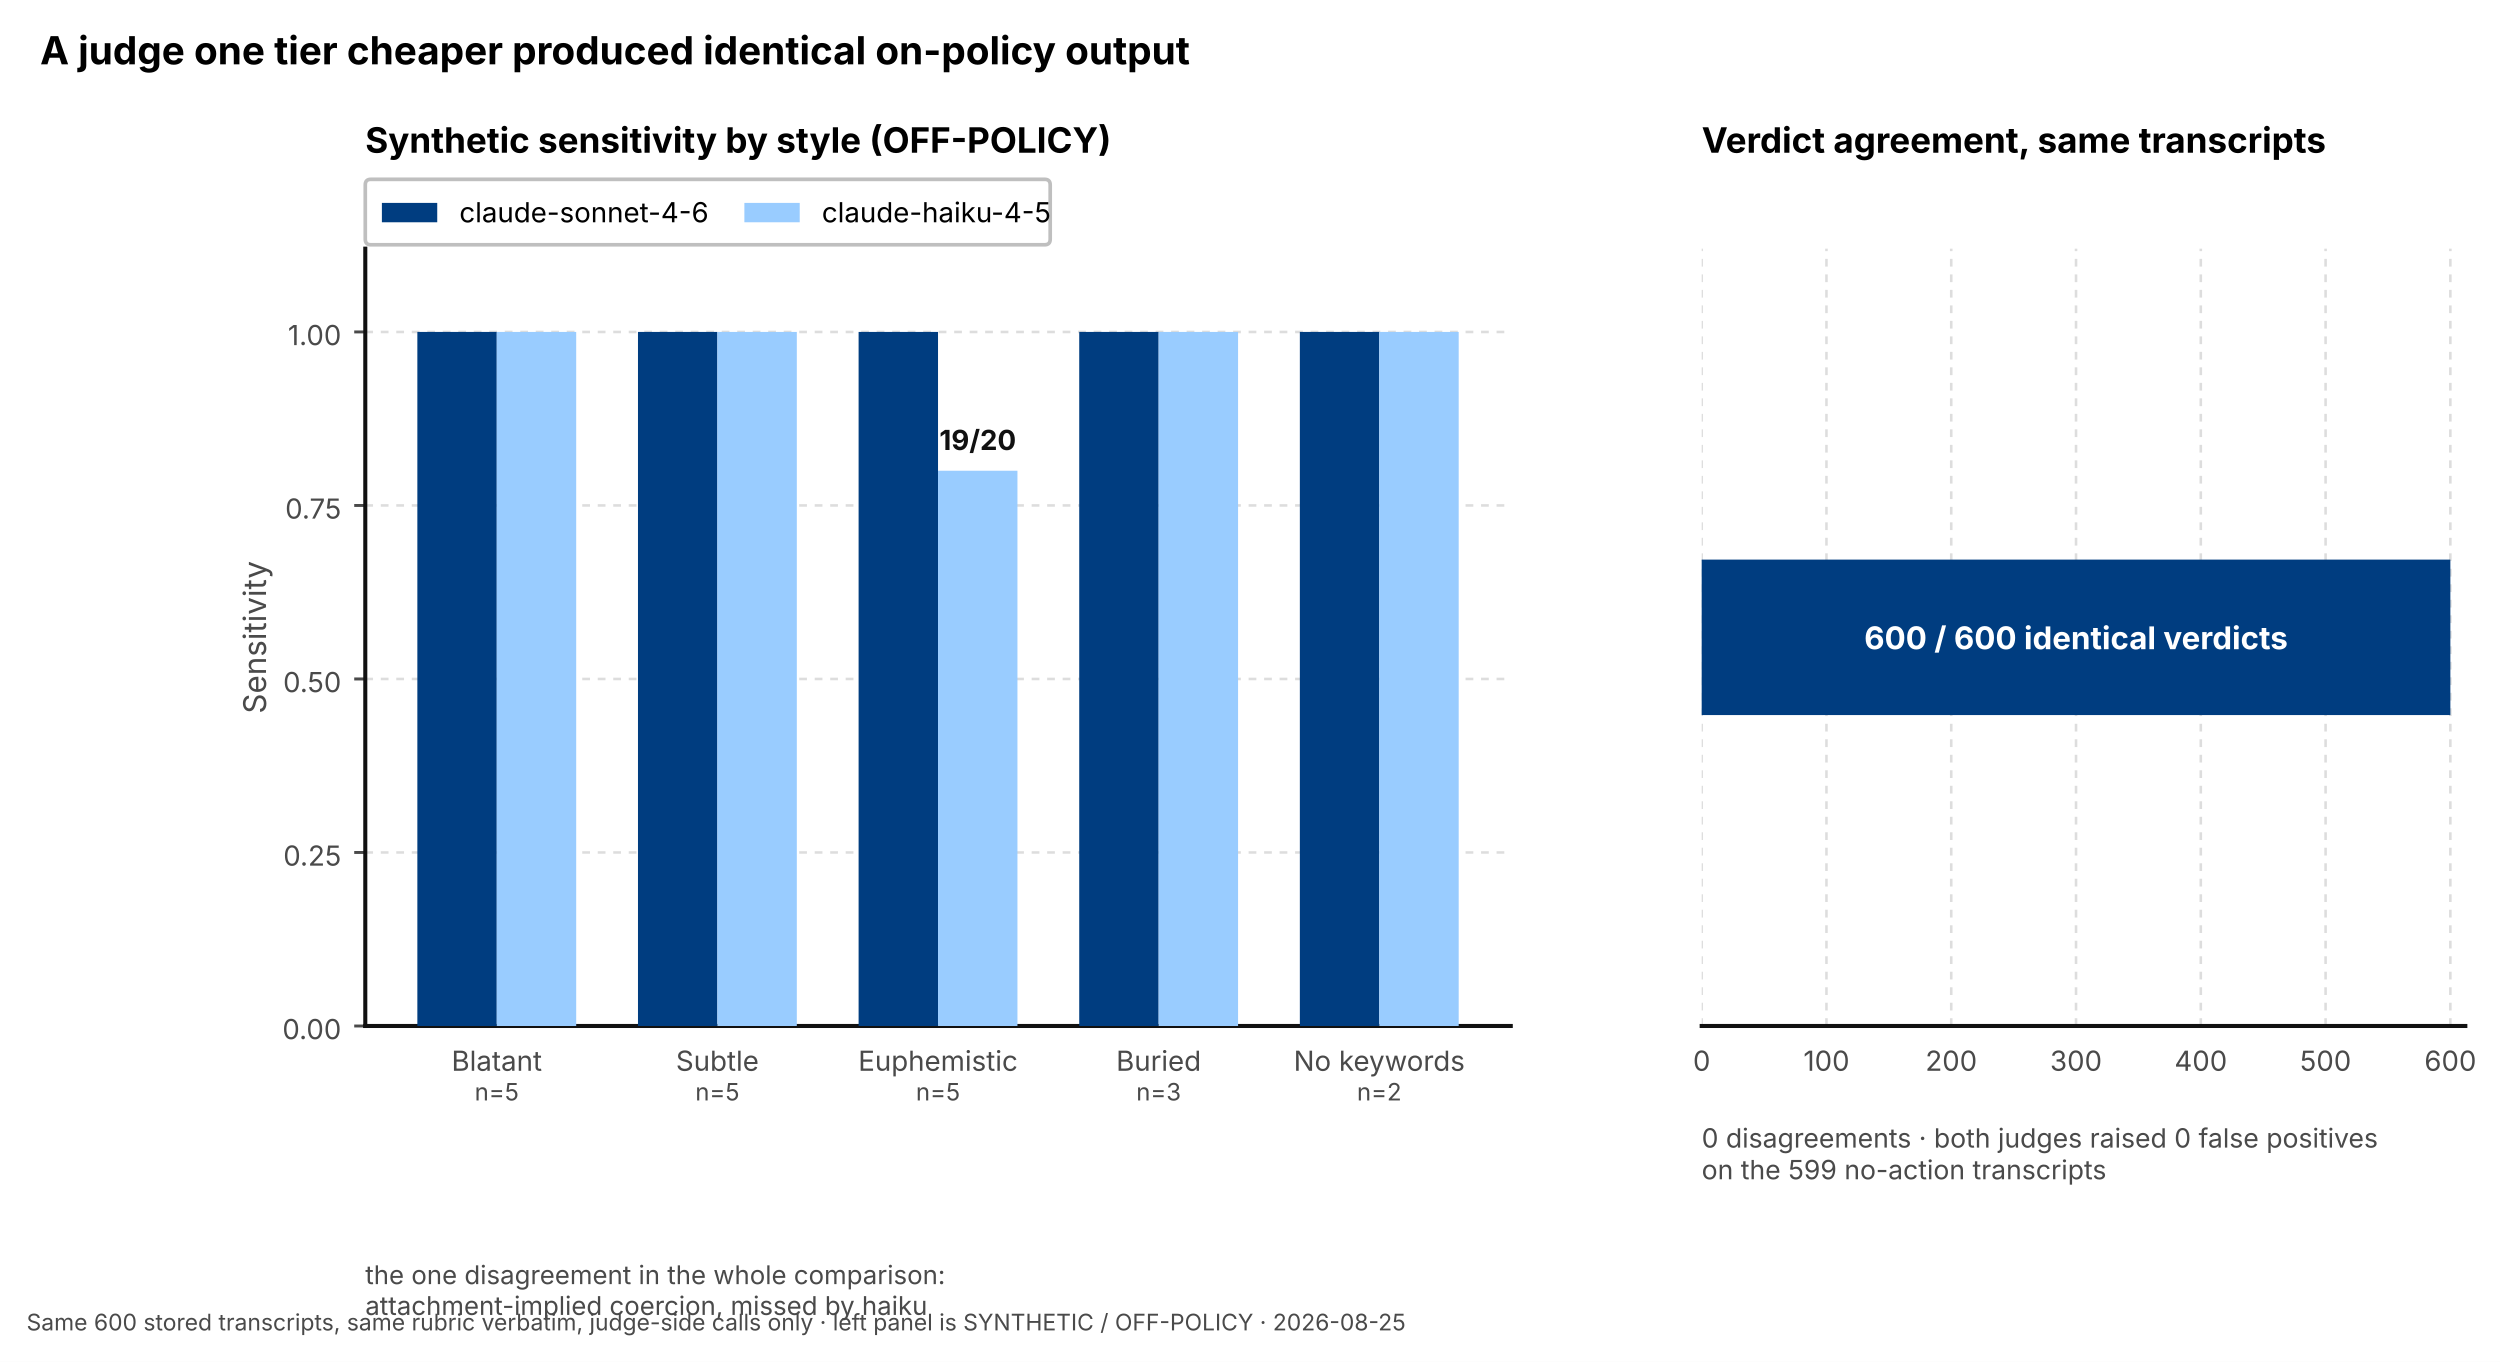
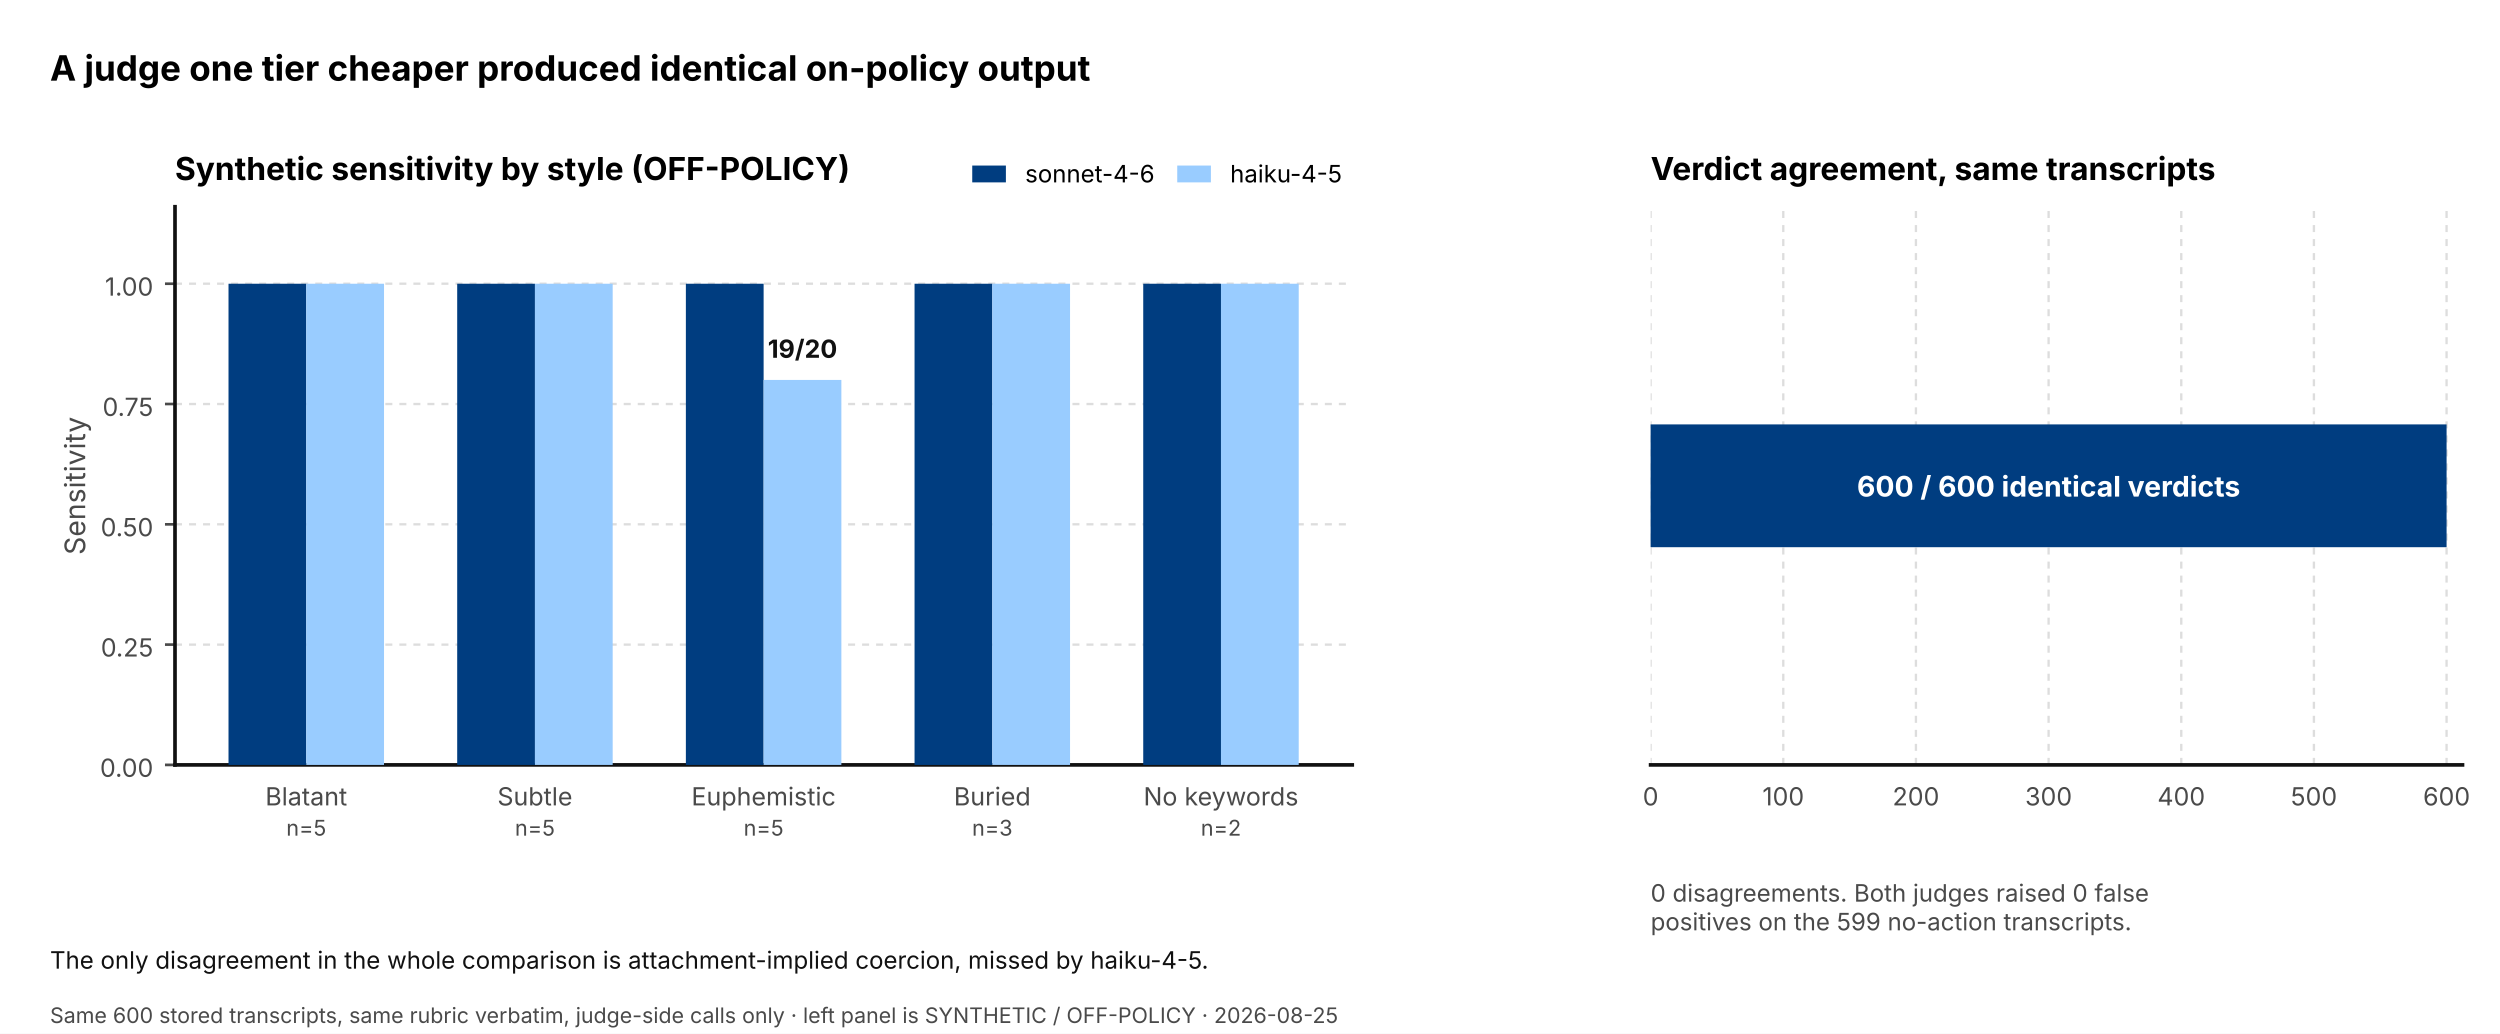
- <svg xmlns="http://www.w3.org/2000/svg" xmlns:xlink="http://www.w3.org/1999/xlink" width="677.556pt" height="369.095pt" viewBox="0 0 677.556 369.095" version="1.1">
+ <svg xmlns="http://www.w3.org/2000/svg" xmlns:xlink="http://www.w3.org/1999/xlink" width="748.8pt" height="309.6pt" viewBox="0 0 748.8 309.6" version="1.1">
  <defs>
    <style type="text/css">*{stroke-linejoin: round; stroke-linecap: butt}</style>
  </defs>
  <g id="figure_1">
    <g id="patch_1">
-       <path d="M 0 369.095  L 677.556 369.095  L 677.556 0  L 0 0  z " style="fill: #ffffff" />
+       <path d="M 0 309.6  L 748.8 309.6  L 748.8 0  L 0 0  z " style="fill: #ffffff" />
    </g>
    <g id="axes_1">
      <g id="patch_2">
-         <path d="M 99 278.064  L 409.451 278.064  L 409.451 67.392  L 99 67.392  z " style="fill: #ffffff" />
+         <path d="M 52.416 229.104  L 405.023 229.104  L 405.023 61.92  L 52.416 61.92  z " style="fill: #ffffff" />
      </g>
      <g id="matplotlib.axis_1">
        <g id="xtick_1">
          <g id="line2d_1" />
          <g id="text_1">
-             <text style="font-size: 7.5px; font-family: 'Inter', 'Helvetica Neue', 'Helvetica', 'Arial', 'DejaVu Sans', sans-serif; text-anchor: middle; fill: #4a4a4a" x="134.637" y="290.204" transform="rotate(-0 134.6373 290.204)">Blatant</text>
+             <text style="font-size: 7.5px; font-family: 'Inter', 'Helvetica Neue', 'Helvetica', 'Arial', 'DejaVu Sans', sans-serif; text-anchor: middle; fill: #4a4a4a" x="91.732" y="241.244" transform="rotate(-0 91.73155 241.244)">Blatant</text>
          </g>
        </g>
        <g id="xtick_2">
          <g id="line2d_2" />
          <g id="text_2">
-             <text style="font-size: 7.5px; font-family: 'Inter', 'Helvetica Neue', 'Helvetica', 'Arial', 'DejaVu Sans', sans-serif; text-anchor: middle; fill: #4a4a4a" x="194.431" y="290.204" transform="rotate(-0 194.4314 290.204)">Subtle</text>
+             <text style="font-size: 7.5px; font-family: 'Inter', 'Helvetica Neue', 'Helvetica', 'Arial', 'DejaVu Sans', sans-serif; text-anchor: middle; fill: #4a4a4a" x="160.226" y="241.244" transform="rotate(-0 160.2255 241.244)">Subtle</text>
          </g>
        </g>
        <g id="xtick_3">
          <g id="line2d_3" />
          <g id="text_3">
-             <text style="font-size: 7.5px; font-family: 'Inter', 'Helvetica Neue', 'Helvetica', 'Arial', 'DejaVu Sans', sans-serif; text-anchor: middle; fill: #4a4a4a" x="254.225" y="290.204" transform="rotate(-0 254.2255 290.204)">Euphemistic</text>
+             <text style="font-size: 7.5px; font-family: 'Inter', 'Helvetica Neue', 'Helvetica', 'Arial', 'DejaVu Sans', sans-serif; text-anchor: middle; fill: #4a4a4a" x="228.72" y="241.244" transform="rotate(-0 228.7195 241.244)">Euphemistic</text>
          </g>
        </g>
        <g id="xtick_4">
          <g id="line2d_4" />
          <g id="text_4">
-             <text style="font-size: 7.5px; font-family: 'Inter', 'Helvetica Neue', 'Helvetica', 'Arial', 'DejaVu Sans', sans-serif; text-anchor: middle; fill: #4a4a4a" x="314.02" y="290.204" transform="rotate(-0 314.0195 290.204)">Buried</text>
+             <text style="font-size: 7.5px; font-family: 'Inter', 'Helvetica Neue', 'Helvetica', 'Arial', 'DejaVu Sans', sans-serif; text-anchor: middle; fill: #4a4a4a" x="297.214" y="241.244" transform="rotate(-0 297.2135 241.244)">Buried</text>
          </g>
        </g>
        <g id="xtick_5">
          <g id="line2d_5" />
          <g id="text_5">
-             <text style="font-size: 7.5px; font-family: 'Inter', 'Helvetica Neue', 'Helvetica', 'Arial', 'DejaVu Sans', sans-serif; text-anchor: middle; fill: #4a4a4a" x="373.814" y="290.204" transform="rotate(-0 373.8136 290.204)">No keywords</text>
+             <text style="font-size: 7.5px; font-family: 'Inter', 'Helvetica Neue', 'Helvetica', 'Arial', 'DejaVu Sans', sans-serif; text-anchor: middle; fill: #4a4a4a" x="365.708" y="241.244" transform="rotate(-0 365.7075 241.244)">No keywords</text>
          </g>
        </g>
      </g>
      <g id="matplotlib.axis_2">
        <g id="ytick_1">
          <g id="line2d_6">
-             <path d="M 99 278.064  L 409.451 278.064  " clip-path="url(#pb33d103379)" style="fill: none; stroke-dasharray: 2.1,2.1; stroke-dashoffset: 0; stroke: #dddddd; stroke-width: 0.7" />
+             <path d="M 52.416 229.104  L 405.023 229.104  " clip-path="url(#p169e5418a9)" style="fill: none; stroke-dasharray: 2.1,2.1; stroke-dashoffset: 0; stroke: #dddddd; stroke-width: 0.7" />
          </g>
          <g id="line2d_7">
            <defs>
-               <path id="m14e0f2b092" d="M 0 0  L -3 0  " style="stroke: #4a4a4a; stroke-width: 0.8" />
+               <path id="m13aa5d0f88" d="M 0 0  L -3 0  " style="stroke: #4a4a4a; stroke-width: 0.8" />
            </defs>
            <g>
-               <use xlink:href="#m14e0f2b092" x="99" y="278.064" style="fill: #4a4a4a; stroke: #4a4a4a; stroke-width: 0.8" />
+               <use xlink:href="#m13aa5d0f88" x="52.416" y="229.104" style="fill: #4a4a4a; stroke: #4a4a4a; stroke-width: 0.8" />
            </g>
          </g>
          <g id="text_6">
-             <text style="font-size: 7.5px; font-family: 'Inter', 'Helvetica Neue', 'Helvetica', 'Arial', 'DejaVu Sans', sans-serif; text-anchor: end; fill: #4a4a4a" x="92.5" y="281.634" transform="rotate(-0 92.5 281.634)">0.00</text>
+             <text style="font-size: 7.5px; font-family: 'Inter', 'Helvetica Neue', 'Helvetica', 'Arial', 'DejaVu Sans', sans-serif; text-anchor: end; fill: #4a4a4a" x="45.916" y="232.674" transform="rotate(-0 45.916 232.674)">0.00</text>
          </g>
        </g>
        <g id="ytick_2">
          <g id="line2d_8">
-             <path d="M 99 231.039  L 409.451 231.039  " clip-path="url(#pb33d103379)" style="fill: none; stroke-dasharray: 2.1,2.1; stroke-dashoffset: 0; stroke: #dddddd; stroke-width: 0.7" />
+             <path d="M 52.416 193.073  L 405.023 193.073  " clip-path="url(#p169e5418a9)" style="fill: none; stroke-dasharray: 2.1,2.1; stroke-dashoffset: 0; stroke: #dddddd; stroke-width: 0.7" />
          </g>
          <g id="line2d_9">
            <g>
-               <use xlink:href="#m14e0f2b092" x="99" y="231.039" style="fill: #4a4a4a; stroke: #4a4a4a; stroke-width: 0.8" />
+               <use xlink:href="#m13aa5d0f88" x="52.416" y="193.073" style="fill: #4a4a4a; stroke: #4a4a4a; stroke-width: 0.8" />
            </g>
          </g>
          <g id="text_7">
-             <text style="font-size: 7.5px; font-family: 'Inter', 'Helvetica Neue', 'Helvetica', 'Arial', 'DejaVu Sans', sans-serif; text-anchor: end; fill: #4a4a4a" x="92.5" y="234.609" transform="rotate(-0 92.5 234.609)">0.25</text>
+             <text style="font-size: 7.5px; font-family: 'Inter', 'Helvetica Neue', 'Helvetica', 'Arial', 'DejaVu Sans', sans-serif; text-anchor: end; fill: #4a4a4a" x="45.916" y="196.643" transform="rotate(-0 45.916 196.643)">0.25</text>
          </g>
        </g>
        <g id="ytick_3">
          <g id="line2d_10">
-             <path d="M 99 184.014  L 409.451 184.014  " clip-path="url(#pb33d103379)" style="fill: none; stroke-dasharray: 2.1,2.1; stroke-dashoffset: 0; stroke: #dddddd; stroke-width: 0.7" />
+             <path d="M 52.416 157.042  L 405.023 157.042  " clip-path="url(#p169e5418a9)" style="fill: none; stroke-dasharray: 2.1,2.1; stroke-dashoffset: 0; stroke: #dddddd; stroke-width: 0.7" />
          </g>
          <g id="line2d_11">
            <g>
-               <use xlink:href="#m14e0f2b092" x="99" y="184.014" style="fill: #4a4a4a; stroke: #4a4a4a; stroke-width: 0.8" />
+               <use xlink:href="#m13aa5d0f88" x="52.416" y="157.042" style="fill: #4a4a4a; stroke: #4a4a4a; stroke-width: 0.8" />
            </g>
          </g>
          <g id="text_8">
-             <text style="font-size: 7.5px; font-family: 'Inter', 'Helvetica Neue', 'Helvetica', 'Arial', 'DejaVu Sans', sans-serif; text-anchor: end; fill: #4a4a4a" x="92.5" y="187.584" transform="rotate(-0 92.5 187.584)">0.50</text>
+             <text style="font-size: 7.5px; font-family: 'Inter', 'Helvetica Neue', 'Helvetica', 'Arial', 'DejaVu Sans', sans-serif; text-anchor: end; fill: #4a4a4a" x="45.916" y="160.612" transform="rotate(-0 45.916 160.6119)">0.50</text>
          </g>
        </g>
        <g id="ytick_4">
          <g id="line2d_12">
-             <path d="M 99 136.989  L 409.451 136.989  " clip-path="url(#pb33d103379)" style="fill: none; stroke-dasharray: 2.1,2.1; stroke-dashoffset: 0; stroke: #dddddd; stroke-width: 0.7" />
+             <path d="M 52.416 121.011  L 405.023 121.011  " clip-path="url(#p169e5418a9)" style="fill: none; stroke-dasharray: 2.1,2.1; stroke-dashoffset: 0; stroke: #dddddd; stroke-width: 0.7" />
          </g>
          <g id="line2d_13">
            <g>
-               <use xlink:href="#m14e0f2b092" x="99" y="136.989" style="fill: #4a4a4a; stroke: #4a4a4a; stroke-width: 0.8" />
+               <use xlink:href="#m13aa5d0f88" x="52.416" y="121.011" style="fill: #4a4a4a; stroke: #4a4a4a; stroke-width: 0.8" />
            </g>
          </g>
          <g id="text_9">
-             <text style="font-size: 7.5px; font-family: 'Inter', 'Helvetica Neue', 'Helvetica', 'Arial', 'DejaVu Sans', sans-serif; text-anchor: end; fill: #4a4a4a" x="92.5" y="140.559" transform="rotate(-0 92.5 140.559)">0.75</text>
+             <text style="font-size: 7.5px; font-family: 'Inter', 'Helvetica Neue', 'Helvetica', 'Arial', 'DejaVu Sans', sans-serif; text-anchor: end; fill: #4a4a4a" x="45.916" y="124.581" transform="rotate(-0 45.916 124.5809)">0.75</text>
          </g>
        </g>
        <g id="ytick_5">
          <g id="line2d_14">
-             <path d="M 99 89.964  L 409.451 89.964  " clip-path="url(#pb33d103379)" style="fill: none; stroke-dasharray: 2.1,2.1; stroke-dashoffset: 0; stroke: #dddddd; stroke-width: 0.7" />
+             <path d="M 52.416 84.98  L 405.023 84.98  " clip-path="url(#p169e5418a9)" style="fill: none; stroke-dasharray: 2.1,2.1; stroke-dashoffset: 0; stroke: #dddddd; stroke-width: 0.7" />
          </g>
          <g id="line2d_15">
            <g>
-               <use xlink:href="#m14e0f2b092" x="99" y="89.964" style="fill: #4a4a4a; stroke: #4a4a4a; stroke-width: 0.8" />
+               <use xlink:href="#m13aa5d0f88" x="52.416" y="84.98" style="fill: #4a4a4a; stroke: #4a4a4a; stroke-width: 0.8" />
            </g>
          </g>
          <g id="text_10">
-             <text style="font-size: 7.5px; font-family: 'Inter', 'Helvetica Neue', 'Helvetica', 'Arial', 'DejaVu Sans', sans-serif; text-anchor: end; fill: #4a4a4a" x="92.5" y="93.534" transform="rotate(-0 92.5 93.534)">1.00</text>
+             <text style="font-size: 7.5px; font-family: 'Inter', 'Helvetica Neue', 'Helvetica', 'Arial', 'DejaVu Sans', sans-serif; text-anchor: end; fill: #4a4a4a" x="45.916" y="88.55" transform="rotate(-0 45.916 88.54986)">1.00</text>
          </g>
        </g>
        <g id="text_11">
-           <text style="font-size: 8.5px; font-family: 'Inter', 'Helvetica Neue', 'Helvetica', 'Arial', 'DejaVu Sans', sans-serif; text-anchor: middle; fill: #4a4a4a" x="72.096" y="172.728" transform="rotate(-90 72.09614 172.728)">Sensitivity</text>
+           <text style="font-size: 8.5px; font-family: 'Inter', 'Helvetica Neue', 'Helvetica', 'Arial', 'DejaVu Sans', sans-serif; text-anchor: middle; fill: #4a4a4a" x="25.512" y="145.512" transform="rotate(-90 25.51214 145.512)">Sensitivity</text>
        </g>
      </g>
      <g id="patch_3">
-         <path d="M 99 278.064  L 99 67.392  " style="fill: none; stroke: #111111; stroke-width: 1.1; stroke-linejoin: miter; stroke-linecap: square" />
+         <path d="M 52.416 229.104  L 52.416 61.92  " style="fill: none; stroke: #111111; stroke-width: 1.1; stroke-linejoin: miter; stroke-linecap: square" />
      </g>
      <g id="patch_4">
-         <path d="M 99 278.064  L 409.451 278.064  " style="fill: none; stroke: #111111; stroke-width: 1.1; stroke-linejoin: miter; stroke-linecap: square" />
+         <path d="M 52.416 229.104  L 405.023 229.104  " style="fill: none; stroke: #111111; stroke-width: 1.1; stroke-linejoin: miter; stroke-linecap: square" />
      </g>
      <g id="patch_5">
-         <path d="M 113.111 278.064  L 134.637 278.064  L 134.637 89.964  L 113.111 89.964  z " clip-path="url(#pb33d103379)" style="fill: #003d80" />
+         <path d="M 68.444 229.104  L 91.732 229.104  L 91.732 84.98  L 68.444 84.98  z " clip-path="url(#p169e5418a9)" style="fill: #003d80" />
      </g>
      <g id="patch_6">
-         <path d="M 172.905 278.064  L 194.431 278.064  L 194.431 89.964  L 172.905 89.964  z " clip-path="url(#pb33d103379)" style="fill: #003d80" />
+         <path d="M 136.938 229.104  L 160.226 229.104  L 160.226 84.98  L 136.938 84.98  z " clip-path="url(#p169e5418a9)" style="fill: #003d80" />
      </g>
      <g id="patch_7">
-         <path d="M 232.7 278.064  L 254.225 278.064  L 254.225 89.964  L 232.7 89.964  z " clip-path="url(#pb33d103379)" style="fill: #003d80" />
+         <path d="M 205.432 229.104  L 228.72 229.104  L 228.72 84.98  L 205.432 84.98  z " clip-path="url(#p169e5418a9)" style="fill: #003d80" />
      </g>
      <g id="patch_8">
-         <path d="M 292.494 278.064  L 314.02 278.064  L 314.02 89.964  L 292.494 89.964  z " clip-path="url(#pb33d103379)" style="fill: #003d80" />
+         <path d="M 273.926 229.104  L 297.214 229.104  L 297.214 84.98  L 273.926 84.98  z " clip-path="url(#p169e5418a9)" style="fill: #003d80" />
      </g>
      <g id="patch_9">
-         <path d="M 352.288 278.064  L 373.814 278.064  L 373.814 89.964  L 352.288 89.964  z " clip-path="url(#pb33d103379)" style="fill: #003d80" />
+         <path d="M 342.42 229.104  L 365.708 229.104  L 365.708 84.98  L 342.42 84.98  z " clip-path="url(#p169e5418a9)" style="fill: #003d80" />
      </g>
      <g id="patch_10">
-         <path d="M 134.637 278.064  L 156.163 278.064  L 156.163 89.964  L 134.637 89.964  z " clip-path="url(#pb33d103379)" style="fill: #99ccff" />
+         <path d="M 91.732 229.104  L 115.02 229.104  L 115.02 84.98  L 91.732 84.98  z " clip-path="url(#p169e5418a9)" style="fill: #99ccff" />
      </g>
      <g id="patch_11">
-         <path d="M 194.431 278.064  L 215.957 278.064  L 215.957 89.964  L 194.431 89.964  z " clip-path="url(#pb33d103379)" style="fill: #99ccff" />
+         <path d="M 160.226 229.104  L 183.513 229.104  L 183.513 84.98  L 160.226 84.98  z " clip-path="url(#p169e5418a9)" style="fill: #99ccff" />
      </g>
      <g id="patch_12">
-         <path d="M 254.225 278.064  L 275.751 278.064  L 275.751 127.584  L 254.225 127.584  z " clip-path="url(#pb33d103379)" style="fill: #99ccff" />
+         <path d="M 228.72 229.104  L 252.007 229.104  L 252.007 113.805  L 228.72 113.805  z " clip-path="url(#p169e5418a9)" style="fill: #99ccff" />
      </g>
      <g id="patch_13">
-         <path d="M 314.02 278.064  L 335.545 278.064  L 335.545 89.964  L 314.02 89.964  z " clip-path="url(#pb33d103379)" style="fill: #99ccff" />
+         <path d="M 297.214 229.104  L 320.501 229.104  L 320.501 84.98  L 297.214 84.98  z " clip-path="url(#p169e5418a9)" style="fill: #99ccff" />
      </g>
      <g id="patch_14">
-         <path d="M 373.814 278.064  L 395.34 278.064  L 395.34 89.964  L 373.814 89.964  z " clip-path="url(#pb33d103379)" style="fill: #99ccff" />
+         <path d="M 365.708 229.104  L 388.995 229.104  L 388.995 84.98  L 365.708 84.98  z " clip-path="url(#p169e5418a9)" style="fill: #99ccff" />
      </g>
      <g id="text_12">
-         <text style="font-size: 6.5px; font-family: 'Inter', 'Helvetica Neue', 'Helvetica', 'Arial', 'DejaVu Sans', sans-serif; text-anchor: middle; fill: #4a4a4a" x="134.637" y="298.252" transform="rotate(-0 134.6373 298.252)">n=5</text>
+         <text style="font-size: 6.5px; font-family: 'Inter', 'Helvetica Neue', 'Helvetica', 'Arial', 'DejaVu Sans', sans-serif; text-anchor: middle; fill: #4a4a4a" x="91.732" y="250.292" transform="rotate(-0 91.73155 250.292)">n=5</text>
      </g>
      <g id="text_13">
-         <text style="font-size: 6.5px; font-family: 'Inter', 'Helvetica Neue', 'Helvetica', 'Arial', 'DejaVu Sans', sans-serif; text-anchor: middle; fill: #4a4a4a" x="194.431" y="298.252" transform="rotate(-0 194.4314 298.252)">n=5</text>
+         <text style="font-size: 6.5px; font-family: 'Inter', 'Helvetica Neue', 'Helvetica', 'Arial', 'DejaVu Sans', sans-serif; text-anchor: middle; fill: #4a4a4a" x="160.226" y="250.292" transform="rotate(-0 160.2255 250.292)">n=5</text>
      </g>
      <g id="text_14">
-         <text style="font-size: 6.5px; font-family: 'Inter', 'Helvetica Neue', 'Helvetica', 'Arial', 'DejaVu Sans', sans-serif; text-anchor: middle; fill: #4a4a4a" x="254.225" y="298.252" transform="rotate(-0 254.2255 298.252)">n=5</text>
+         <text style="font-size: 6.5px; font-family: 'Inter', 'Helvetica Neue', 'Helvetica', 'Arial', 'DejaVu Sans', sans-serif; text-anchor: middle; fill: #4a4a4a" x="228.72" y="250.292" transform="rotate(-0 228.7195 250.292)">n=5</text>
      </g>
      <g id="text_15">
-         <text style="font-size: 6.5px; font-family: 'Inter', 'Helvetica Neue', 'Helvetica', 'Arial', 'DejaVu Sans', sans-serif; text-anchor: middle; fill: #4a4a4a" x="314.02" y="298.252" transform="rotate(-0 314.0195 298.252)">n=3</text>
+         <text style="font-size: 6.5px; font-family: 'Inter', 'Helvetica Neue', 'Helvetica', 'Arial', 'DejaVu Sans', sans-serif; text-anchor: middle; fill: #4a4a4a" x="297.214" y="250.292" transform="rotate(-0 297.2135 250.292)">n=3</text>
      </g>
      <g id="text_16">
-         <text style="font-size: 6.5px; font-family: 'Inter', 'Helvetica Neue', 'Helvetica', 'Arial', 'DejaVu Sans', sans-serif; text-anchor: middle; fill: #4a4a4a" x="373.814" y="298.252" transform="rotate(-0 373.8136 298.252)">n=2</text>
+         <text style="font-size: 6.5px; font-family: 'Inter', 'Helvetica Neue', 'Helvetica', 'Arial', 'DejaVu Sans', sans-serif; text-anchor: middle; fill: #4a4a4a" x="365.708" y="250.292" transform="rotate(-0 365.7075 250.292)">n=2</text>
      </g>
      <g id="text_17">
-         <text style="font-weight: 700; font-size: 7.5px; font-family: 'Inter', 'Helvetica Neue', 'Helvetica', 'Arial', 'DejaVu Sans', sans-serif; text-anchor: middle; fill: #111111" x="264.988" y="121.957" transform="rotate(-0 264.9884 121.9565)">19/20</text>
+         <text style="font-weight: 700; font-size: 7.5px; font-family: 'Inter', 'Helvetica Neue', 'Helvetica', 'Arial', 'DejaVu Sans', sans-serif; text-anchor: middle; fill: #111111" x="240.364" y="107.177" transform="rotate(-0 240.3635 107.1772)">19/20</text>
      </g>
      <g id="text_18">
-         <text style="font-size: 7px; font-family: 'Inter', 'Helvetica Neue', 'Helvetica', 'Arial', 'DejaVu Sans', sans-serif; fill: #4a4a4a" transform="translate(99 348.0276)">the one disagreement in the whole comparison:</text>
-         <text style="font-size: 7px; font-family: 'Inter', 'Helvetica Neue', 'Helvetica', 'Arial', 'DejaVu Sans', sans-serif; fill: #4a4a4a" transform="translate(99 356.3786)">attachment-implied coercion, missed by haiku</text>
-       </g>
-       <g id="text_19">
-         <text style="font-weight: 700; font-size: 9.5px; font-family: 'Inter', 'Helvetica Neue', 'Helvetica', 'Arial', 'DejaVu Sans', sans-serif; text-anchor: start" x="99" y="41.392" transform="rotate(-0 99 41.392)">Synthetic sensitivity by style  (OFF-POLICY)</text>
+         <text style="font-weight: 700; font-size: 9.5px; font-family: 'Inter', 'Helvetica Neue', 'Helvetica', 'Arial', 'DejaVu Sans', sans-serif; text-anchor: start" x="52.416" y="53.92" transform="rotate(-0 52.416 53.92)">Synthetic sensitivity by style  (OFF-POLICY)</text>
      </g>
      <g id="legend_1">
        <g id="patch_15">
-           <path d="M 100.5 66.339  L 283.126 66.339  Q 284.626 66.339 284.626 64.839  L 284.626 50.101  Q 284.626 48.601 283.126 48.601  L 100.5 48.601  Q 99 48.601 99 50.101  L 99 64.839  Q 99 66.339 100.5 66.339  z " style="fill: #ffffff; stroke: #bfbfbf; stroke-linejoin: miter" />
+           <path d="M 291.206 54.626  L 301.286 54.626  L 301.286 49.586  L 291.206 49.586  z " style="fill: #003d80" />
+         </g>
+         <g id="text_19">
+           <text style="font-size: 7.2px; font-family: 'Inter', 'Helvetica Neue', 'Helvetica', 'Arial', 'DejaVu Sans', sans-serif; text-anchor: start" x="307.046" y="54.626" transform="rotate(-0 307.0457 54.6264)">sonnet-4-6</text>
        </g>
        <g id="patch_16">
-           <path d="M 103.5 60.241  L 118.5 60.241  L 118.5 54.991  L 103.5 54.991  z " style="fill: #003d80" />
+           <path d="M 352.607 54.626  L 362.687 54.626  L 362.687 49.586  L 352.607 49.586  z " style="fill: #99ccff" />
        </g>
        <g id="text_20">
-           <text style="font-size: 7.5px; font-family: 'Inter', 'Helvetica Neue', 'Helvetica', 'Arial', 'DejaVu Sans', sans-serif; text-anchor: start" x="124.5" y="60.241" transform="rotate(-0 124.5 60.24114)">claude-sonnet-4-6</text>
-         </g>
-         <g id="patch_17">
-           <path d="M 201.743 60.241  L 216.743 60.241  L 216.743 54.991  L 201.743 54.991  z " style="fill: #99ccff" />
-         </g>
-         <g id="text_21">
-           <text style="font-size: 7.5px; font-family: 'Inter', 'Helvetica Neue', 'Helvetica', 'Arial', 'DejaVu Sans', sans-serif; text-anchor: start" x="222.743" y="60.241" transform="rotate(-0 222.743 60.24114)">claude-haiku-4-5</text>
+           <text style="font-size: 7.2px; font-family: 'Inter', 'Helvetica Neue', 'Helvetica', 'Arial', 'DejaVu Sans', sans-serif; text-anchor: start" x="368.447" y="54.626" transform="rotate(-0 368.4471 54.6264)">haiku-4-5</text>
        </g>
      </g>
    </g>
    <g id="axes_2">
-       <g id="patch_18">
-         <path d="M 461.193 278.064  L 668.16 278.064  L 668.16 67.392  L 461.193 67.392  z " style="fill: #ffffff" />
+       <g id="patch_17">
+         <path d="M 494.391 229.104  L 737.568 229.104  L 737.568 61.92  L 494.391 61.92  z " style="fill: #ffffff" />
      </g>
      <g id="matplotlib.axis_3">
        <g id="xtick_6">
          <g id="line2d_16">
-             <path d="M 461.193 278.064  L 461.193 67.392  " clip-path="url(#pd6917f5729)" style="fill: none; stroke-dasharray: 2.1,2.1; stroke-dashoffset: 0; stroke: #dddddd; stroke-width: 0.7" />
+             <path d="M 494.391 229.104  L 494.391 61.92  " clip-path="url(#p5c16456f39)" style="fill: none; stroke-dasharray: 2.1,2.1; stroke-dashoffset: 0; stroke: #dddddd; stroke-width: 0.7" />
          </g>
          <g id="line2d_17" />
-           <g id="text_22">
-             <text style="font-size: 7.5px; font-family: 'Inter', 'Helvetica Neue', 'Helvetica', 'Arial', 'DejaVu Sans', sans-serif; text-anchor: middle; fill: #4a4a4a" x="461.193" y="290.204" transform="rotate(-0 461.1927 290.204)">0</text>
+           <g id="text_21">
+             <text style="font-size: 7.5px; font-family: 'Inter', 'Helvetica Neue', 'Helvetica', 'Arial', 'DejaVu Sans', sans-serif; text-anchor: middle; fill: #4a4a4a" x="494.391" y="241.244" transform="rotate(-0 494.3907 241.244)">0</text>
          </g>
        </g>
        <g id="xtick_7">
          <g id="line2d_18">
-             <path d="M 495.011 278.064  L 495.011 67.392  " clip-path="url(#pd6917f5729)" style="fill: none; stroke-dasharray: 2.1,2.1; stroke-dashoffset: 0; stroke: #dddddd; stroke-width: 0.7" />
+             <path d="M 534.126 229.104  L 534.126 61.92  " clip-path="url(#p5c16456f39)" style="fill: none; stroke-dasharray: 2.1,2.1; stroke-dashoffset: 0; stroke: #dddddd; stroke-width: 0.7" />
          </g>
          <g id="line2d_19" />
-           <g id="text_23">
-             <text style="font-size: 7.5px; font-family: 'Inter', 'Helvetica Neue', 'Helvetica', 'Arial', 'DejaVu Sans', sans-serif; text-anchor: middle; fill: #4a4a4a" x="495.011" y="290.204" transform="rotate(-0 495.0109 290.204)">100</text>
+           <g id="text_22">
+             <text style="font-size: 7.5px; font-family: 'Inter', 'Helvetica Neue', 'Helvetica', 'Arial', 'DejaVu Sans', sans-serif; text-anchor: middle; fill: #4a4a4a" x="534.126" y="241.244" transform="rotate(-0 534.1256 241.244)">100</text>
          </g>
        </g>
        <g id="xtick_8">
          <g id="line2d_20">
-             <path d="M 528.829 278.064  L 528.829 67.392  " clip-path="url(#pd6917f5729)" style="fill: none; stroke-dasharray: 2.1,2.1; stroke-dashoffset: 0; stroke: #dddddd; stroke-width: 0.7" />
+             <path d="M 573.86 229.104  L 573.86 61.92  " clip-path="url(#p5c16456f39)" style="fill: none; stroke-dasharray: 2.1,2.1; stroke-dashoffset: 0; stroke: #dddddd; stroke-width: 0.7" />
          </g>
          <g id="line2d_21" />
-           <g id="text_24">
-             <text style="font-size: 7.5px; font-family: 'Inter', 'Helvetica Neue', 'Helvetica', 'Arial', 'DejaVu Sans', sans-serif; text-anchor: middle; fill: #4a4a4a" x="528.829" y="290.204" transform="rotate(-0 528.8291 290.204)">200</text>
+           <g id="text_23">
+             <text style="font-size: 7.5px; font-family: 'Inter', 'Helvetica Neue', 'Helvetica', 'Arial', 'DejaVu Sans', sans-serif; text-anchor: middle; fill: #4a4a4a" x="573.86" y="241.244" transform="rotate(-0 573.8604 241.244)">200</text>
          </g>
        </g>
        <g id="xtick_9">
          <g id="line2d_22">
-             <path d="M 562.647 278.064  L 562.647 67.392  " clip-path="url(#pd6917f5729)" style="fill: none; stroke-dasharray: 2.1,2.1; stroke-dashoffset: 0; stroke: #dddddd; stroke-width: 0.7" />
+             <path d="M 613.595 229.104  L 613.595 61.92  " clip-path="url(#p5c16456f39)" style="fill: none; stroke-dasharray: 2.1,2.1; stroke-dashoffset: 0; stroke: #dddddd; stroke-width: 0.7" />
          </g>
          <g id="line2d_23" />
-           <g id="text_25">
-             <text style="font-size: 7.5px; font-family: 'Inter', 'Helvetica Neue', 'Helvetica', 'Arial', 'DejaVu Sans', sans-serif; text-anchor: middle; fill: #4a4a4a" x="562.647" y="290.204" transform="rotate(-0 562.6473 290.204)">300</text>
+           <g id="text_24">
+             <text style="font-size: 7.5px; font-family: 'Inter', 'Helvetica Neue', 'Helvetica', 'Arial', 'DejaVu Sans', sans-serif; text-anchor: middle; fill: #4a4a4a" x="613.595" y="241.244" transform="rotate(-0 613.5953 241.244)">300</text>
          </g>
        </g>
        <g id="xtick_10">
          <g id="line2d_24">
-             <path d="M 596.465 278.064  L 596.465 67.392  " clip-path="url(#pd6917f5729)" style="fill: none; stroke-dasharray: 2.1,2.1; stroke-dashoffset: 0; stroke: #dddddd; stroke-width: 0.7" />
+             <path d="M 653.33 229.104  L 653.33 61.92  " clip-path="url(#p5c16456f39)" style="fill: none; stroke-dasharray: 2.1,2.1; stroke-dashoffset: 0; stroke: #dddddd; stroke-width: 0.7" />
          </g>
          <g id="line2d_25" />
-           <g id="text_26">
-             <text style="font-size: 7.5px; font-family: 'Inter', 'Helvetica Neue', 'Helvetica', 'Arial', 'DejaVu Sans', sans-serif; text-anchor: middle; fill: #4a4a4a" x="596.465" y="290.204" transform="rotate(-0 596.4655 290.204)">400</text>
+           <g id="text_25">
+             <text style="font-size: 7.5px; font-family: 'Inter', 'Helvetica Neue', 'Helvetica', 'Arial', 'DejaVu Sans', sans-serif; text-anchor: middle; fill: #4a4a4a" x="653.33" y="241.244" transform="rotate(-0 653.3301 241.244)">400</text>
          </g>
        </g>
        <g id="xtick_11">
          <g id="line2d_26">
-             <path d="M 630.284 278.064  L 630.284 67.392  " clip-path="url(#pd6917f5729)" style="fill: none; stroke-dasharray: 2.1,2.1; stroke-dashoffset: 0; stroke: #dddddd; stroke-width: 0.7" />
+             <path d="M 693.065 229.104  L 693.065 61.92  " clip-path="url(#p5c16456f39)" style="fill: none; stroke-dasharray: 2.1,2.1; stroke-dashoffset: 0; stroke: #dddddd; stroke-width: 0.7" />
          </g>
          <g id="line2d_27" />
-           <g id="text_27">
-             <text style="font-size: 7.5px; font-family: 'Inter', 'Helvetica Neue', 'Helvetica', 'Arial', 'DejaVu Sans', sans-serif; text-anchor: middle; fill: #4a4a4a" x="630.284" y="290.204" transform="rotate(-0 630.2836 290.204)">500</text>
+           <g id="text_26">
+             <text style="font-size: 7.5px; font-family: 'Inter', 'Helvetica Neue', 'Helvetica', 'Arial', 'DejaVu Sans', sans-serif; text-anchor: middle; fill: #4a4a4a" x="693.065" y="241.244" transform="rotate(-0 693.065 241.244)">500</text>
          </g>
        </g>
        <g id="xtick_12">
          <g id="line2d_28">
-             <path d="M 664.102 278.064  L 664.102 67.392  " clip-path="url(#pd6917f5729)" style="fill: none; stroke-dasharray: 2.1,2.1; stroke-dashoffset: 0; stroke: #dddddd; stroke-width: 0.7" />
+             <path d="M 732.8 229.104  L 732.8 61.92  " clip-path="url(#p5c16456f39)" style="fill: none; stroke-dasharray: 2.1,2.1; stroke-dashoffset: 0; stroke: #dddddd; stroke-width: 0.7" />
          </g>
          <g id="line2d_29" />
-           <g id="text_28">
-             <text style="font-size: 7.5px; font-family: 'Inter', 'Helvetica Neue', 'Helvetica', 'Arial', 'DejaVu Sans', sans-serif; text-anchor: middle; fill: #4a4a4a" x="664.102" y="290.204" transform="rotate(-0 664.1018 290.204)">600</text>
+           <g id="text_27">
+             <text style="font-size: 7.5px; font-family: 'Inter', 'Helvetica Neue', 'Helvetica', 'Arial', 'DejaVu Sans', sans-serif; text-anchor: middle; fill: #4a4a4a" x="732.8" y="241.244" transform="rotate(-0 732.7998 241.244)">600</text>
          </g>
        </g>
      </g>
      <g id="matplotlib.axis_4" />
+       <g id="patch_18">
+         <path d="M 494.391 229.104  L 737.568 229.104  " style="fill: none; stroke: #111111; stroke-width: 1.1; stroke-linejoin: miter; stroke-linecap: square" />
+       </g>
      <g id="patch_19">
-         <path d="M 461.193 278.064  L 668.16 278.064  " style="fill: none; stroke: #111111; stroke-width: 1.1; stroke-linejoin: miter; stroke-linecap: square" />
+         <path d="M 494.391 163.902  L 732.8 163.902  L 732.8 127.122  L 494.391 127.122  z " clip-path="url(#p5c16456f39)" style="fill: #003d80" />
      </g>
      <g id="patch_20">
-         <path d="M 461.193 193.795  L 664.102 193.795  L 664.102 151.661  L 461.193 151.661  z " clip-path="url(#pd6917f5729)" style="fill: #003d80" />
-       </g>
-       <g id="patch_21">
-         <path d="M 664.102 193.795  L 664.102 193.795  L 664.102 151.661  L 664.102 151.661  z " clip-path="url(#pd6917f5729)" style="fill: #e23d28" />
+         <path d="M 732.8 163.902  L 732.8 163.902  L 732.8 127.122  L 732.8 127.122  z " clip-path="url(#p5c16456f39)" style="fill: #e23d28" />
+       </g>
+       <g id="text_28">
+         <text style="font-weight: 700; font-size: 8.5px; font-family: 'Inter', 'Helvetica Neue', 'Helvetica', 'Arial', 'DejaVu Sans', sans-serif; text-anchor: middle; fill: #ffffff" x="613.595" y="148.733" transform="rotate(-0 613.5953 148.7335)">600 / 600 identical verdicts</text>
      </g>
      <g id="text_29">
-         <text style="font-weight: 700; font-size: 8.5px; font-family: 'Inter', 'Helvetica Neue', 'Helvetica', 'Arial', 'DejaVu Sans', sans-serif; text-anchor: middle; fill: #ffffff" x="562.647" y="175.95" transform="rotate(-0 562.6473 175.9495)">600 / 600 identical verdicts</text>
+         <text style="font-size: 7.2px; font-family: 'Inter', 'Helvetica Neue', 'Helvetica', 'Arial', 'DejaVu Sans', sans-serif; fill: #4a4a4a" transform="translate(494.3907 270.0592)">0 disagreements. Both judges raised 0 false</text>
+         <text style="font-size: 7.2px; font-family: 'Inter', 'Helvetica Neue', 'Helvetica', 'Arial', 'DejaVu Sans', sans-serif; fill: #4a4a4a" transform="translate(494.3907 278.6488)">positives on the 599 no-action transcripts.</text>
      </g>
      <g id="text_30">
-         <text style="font-size: 7.2px; font-family: 'Inter', 'Helvetica Neue', 'Helvetica', 'Arial', 'DejaVu Sans', sans-serif; fill: #4a4a4a" transform="translate(461.1927 311.0192)">0 disagreements  ·  both judges raised 0 false positives</text>
-         <text style="font-size: 7.2px; font-family: 'Inter', 'Helvetica Neue', 'Helvetica', 'Arial', 'DejaVu Sans', sans-serif; fill: #4a4a4a" transform="translate(461.1927 319.6088)">on the 599 no-action transcripts</text>
-       </g>
-       <g id="text_31">
-         <text style="font-weight: 700; font-size: 9.5px; font-family: 'Inter', 'Helvetica Neue', 'Helvetica', 'Arial', 'DejaVu Sans', sans-serif; text-anchor: start" x="461.193" y="41.392" transform="rotate(-0 461.1927 41.392)">Verdict agreement, same transcripts</text>
-       </g>
+         <text style="font-weight: 700; font-size: 9.5px; font-family: 'Inter', 'Helvetica Neue', 'Helvetica', 'Arial', 'DejaVu Sans', sans-serif; text-anchor: start" x="494.391" y="53.92" transform="rotate(-0 494.3907 53.92)">Verdict agreement, same transcripts</text>
+       </g>
+     </g>
+     <g id="text_31">
+       <text style="font-weight: 700; font-size: 10.5px; font-family: 'Inter', 'Helvetica Neue', 'Helvetica', 'Arial', 'DejaVu Sans', sans-serif; text-anchor: start" x="14.976" y="24.169" transform="rotate(-0 14.976 24.1695)">A judge one tier cheaper produced identical on-policy output</text>
    </g>
    <g id="text_32">
-       <text style="font-weight: 700; font-size: 10.5px; font-family: 'Inter', 'Helvetica Neue', 'Helvetica', 'Arial', 'DejaVu Sans', sans-serif; text-anchor: start" x="10.872" y="17.438" transform="rotate(-0 10.872 17.4375)">A judge one tier cheaper produced identical on-policy output</text>
+       <text style="font-size: 7.2px; font-family: 'Inter', 'Helvetica Neue', 'Helvetica', 'Arial', 'DejaVu Sans', sans-serif; text-anchor: start; fill: #111111" x="14.976" y="290.138" transform="rotate(-0 14.976 290.1384)">The only disagreement in the whole comparison is attachment-implied coercion, missed by haiku-4-5.</text>
    </g>
    <g id="text_33">
-       <text style="font-size: 6.2px; font-family: 'Inter', 'Helvetica Neue', 'Helvetica', 'Arial', 'DejaVu Sans', sans-serif; text-anchor: start; fill: #4a4a4a" x="7.2" y="360.574" transform="rotate(-0 7.2 360.5744)">Same 600 stored transcripts, same rubric verbatim, judge-side calls only · left panel is SYNTHETIC / OFF-POLICY · 2026-08-25</text>
+       <text style="font-size: 6.4px; font-family: 'Inter', 'Helvetica Neue', 'Helvetica', 'Arial', 'DejaVu Sans', sans-serif; text-anchor: start; fill: #4a4a4a" x="14.976" y="306.405" transform="rotate(-0 14.976 306.4048)">Same 600 stored transcripts, same rubric verbatim, judge-side calls only  ·  left panel is SYNTHETIC / OFF-POLICY  ·  2026-08-25</text>
    </g>
  </g>
  <defs>
-     <clipPath id="pb33d103379">
-       <rect x="99" y="67.392" width="310.451" height="210.672" />
+     <clipPath id="p169e5418a9">
+       <rect x="52.416" y="61.92" width="352.607" height="167.184" />
    </clipPath>
-     <clipPath id="pd6917f5729">
-       <rect x="461.193" y="67.392" width="206.967" height="210.672" />
+     <clipPath id="p5c16456f39">
+       <rect x="494.391" y="61.92" width="243.177" height="167.184" />
    </clipPath>
  </defs>
</svg>
